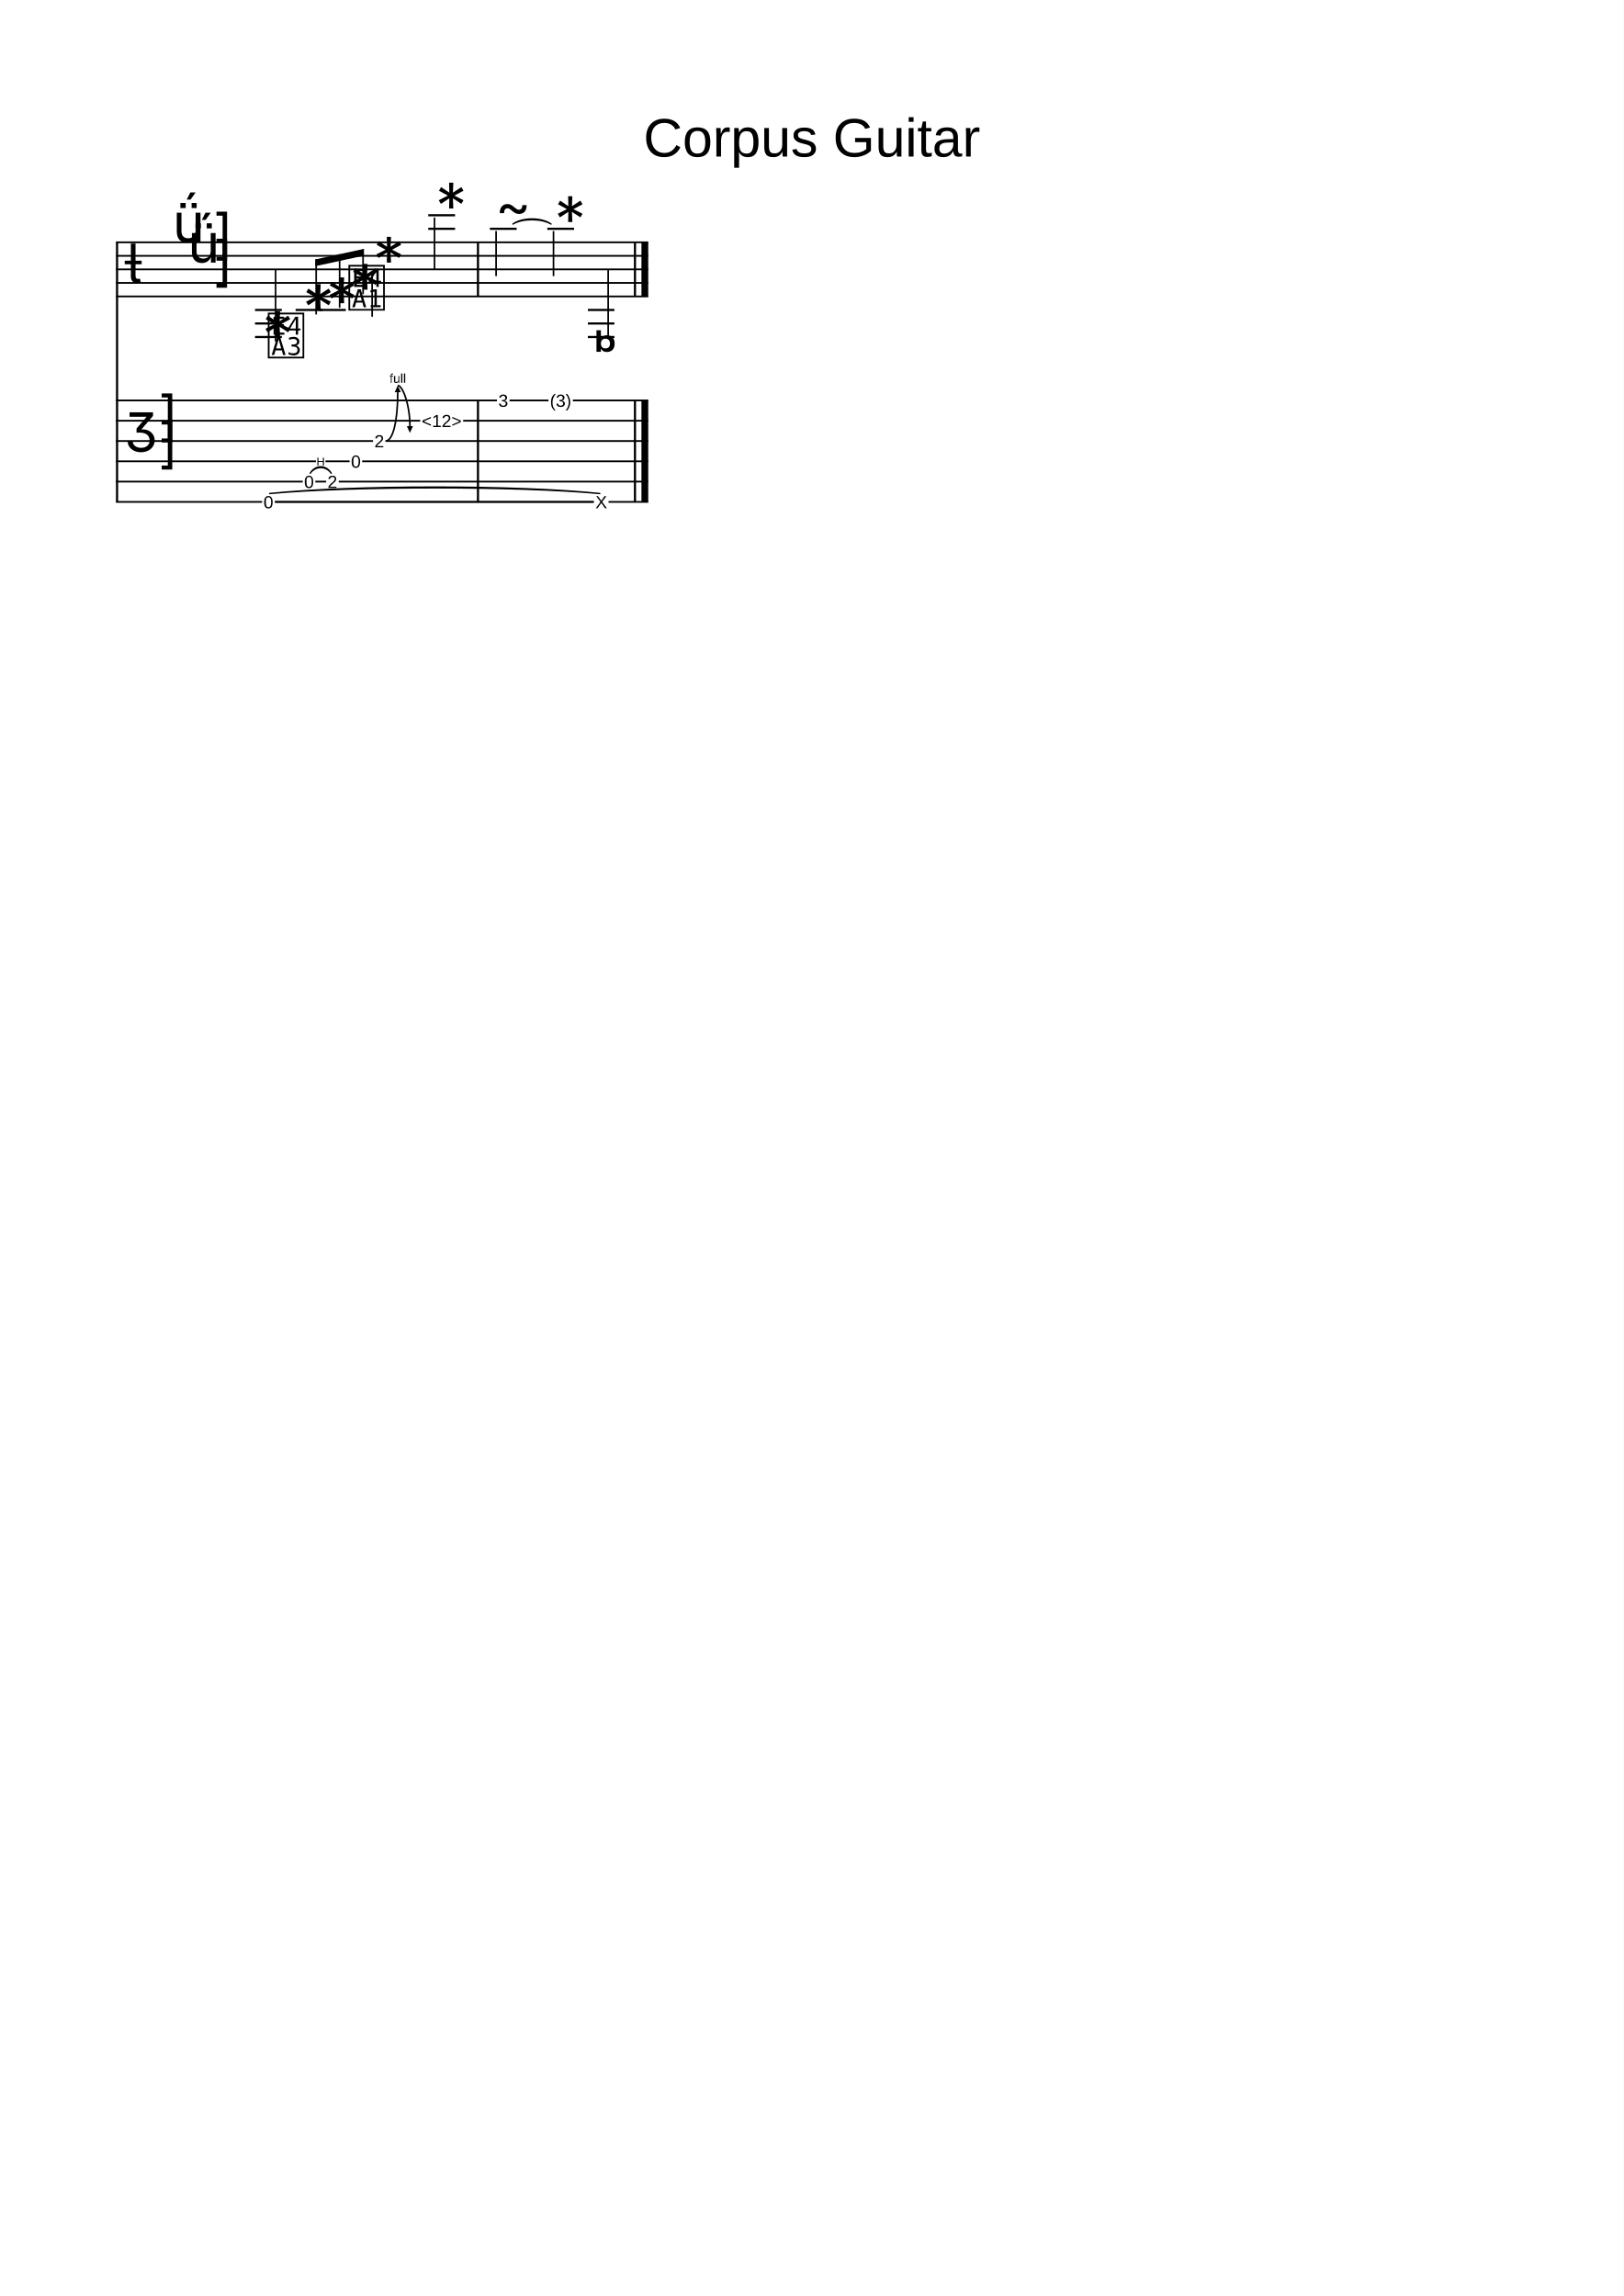
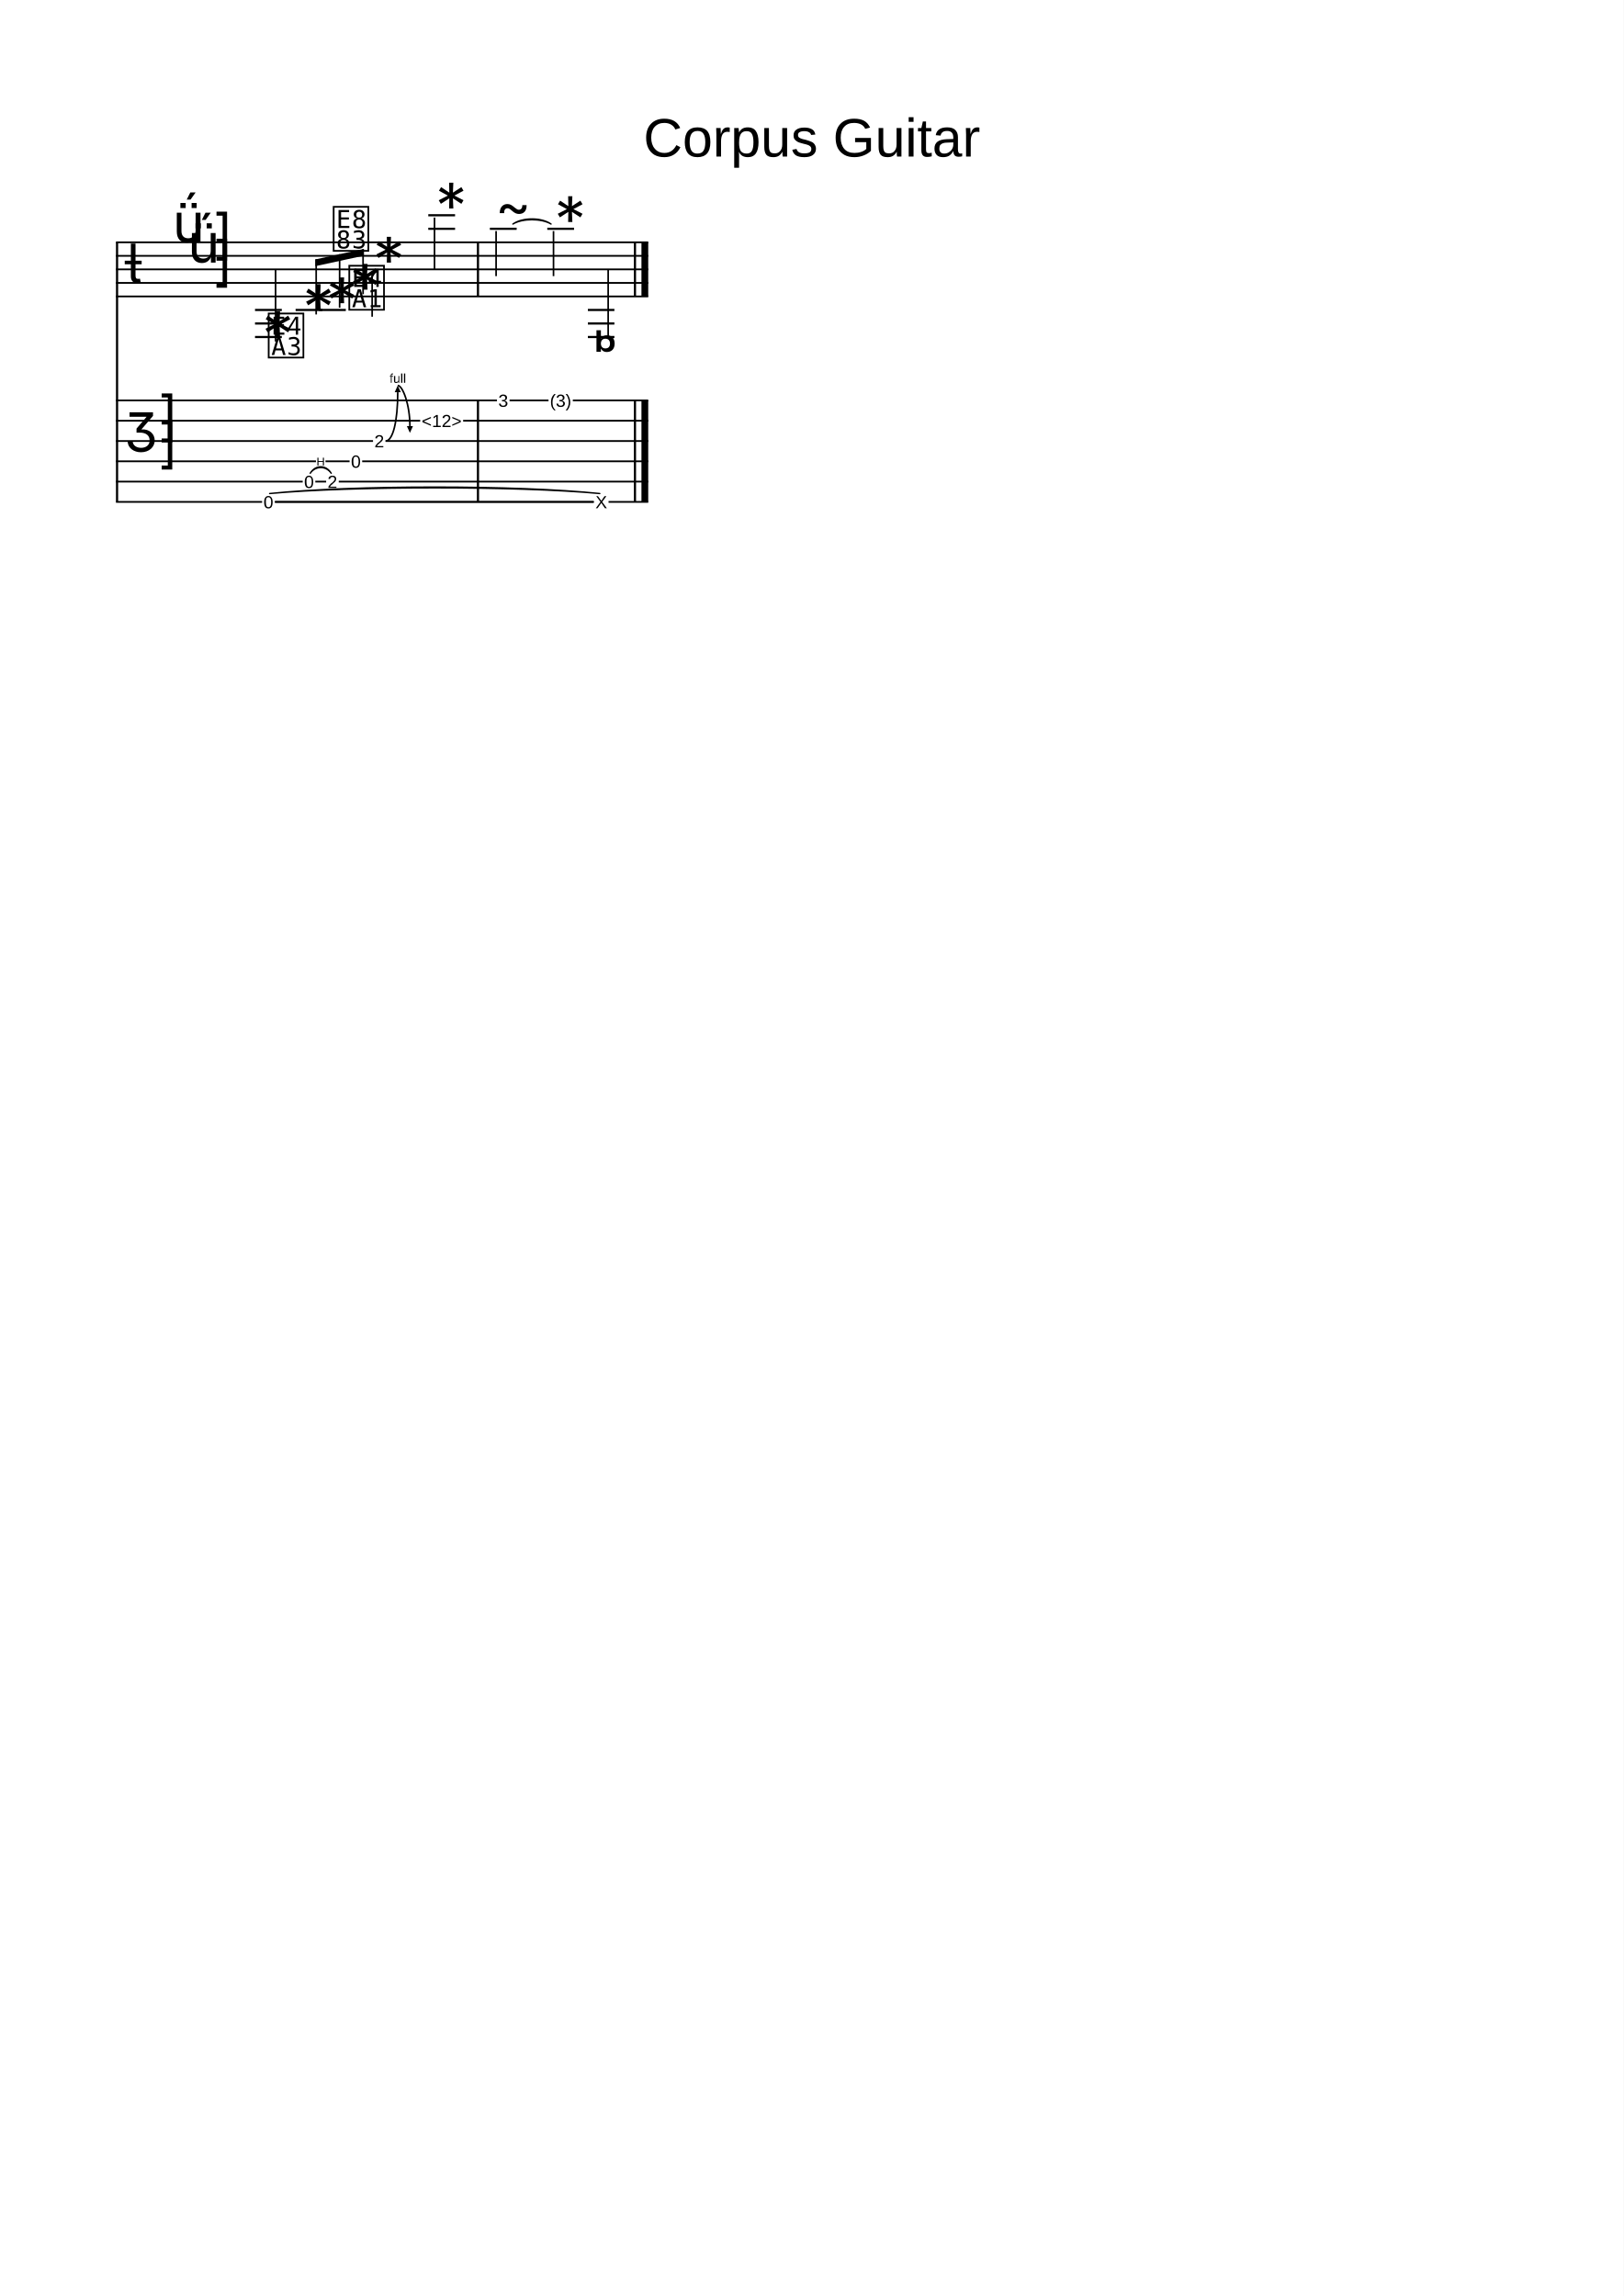
<svg xmlns="http://www.w3.org/2000/svg" width="1200" height="1697.143" viewBox="0 0 120 169.714">
  <style>@font-face{font-family:"Bravura";src:url("Bravura.otf")}text{font-family:"Bravura";font-size:4px}text.t{font-family:Arial,Helvetica,sans-serif}</style>
  <rect x="0" y="0" width="120" height="169.714" fill="white" />
  <g fill="black" stroke="black">
    <line class="staffLine" x1="8.571" y1="17.911" x2="47.907" y2="17.911" stroke-width="0.13" />
    <line class="staffLine" x1="8.571" y1="18.911" x2="47.907" y2="18.911" stroke-width="0.13" />
    <line class="staffLine" x1="8.571" y1="19.911" x2="47.907" y2="19.911" stroke-width="0.13" />
    <line class="staffLine" x1="8.571" y1="20.911" x2="47.907" y2="20.911" stroke-width="0.13" />
    <line class="staffLine" x1="8.571" y1="21.911" x2="47.907" y2="21.911" stroke-width="0.13" />
    <line class="ledgerLine" x1="18.847" y1="22.911" x2="20.827" y2="22.911" stroke-width="0.16" />
    <line class="ledgerLine" x1="18.847" y1="23.911" x2="20.827" y2="23.911" stroke-width="0.16" />
    <line class="ledgerLine" x1="18.847" y1="24.911" x2="20.827" y2="24.911" stroke-width="0.16" />
    <line class="stem" x1="20.367" y1="25.243" x2="20.367" y2="19.911" stroke-width="0.12" />
    <line class="ledgerLine" x1="21.847" y1="22.911" x2="23.827" y2="22.911" stroke-width="0.16" />
    <line class="ledgerLine" x1="23.579" y1="22.911" x2="25.559" y2="22.911" stroke-width="0.16" />
    <line class="stem" x1="27.504" y1="20.079" x2="27.504" y2="23.411" stroke-width="0.12" />
    <line class="ledgerLine" x1="31.652" y1="16.911" x2="33.632" y2="16.911" stroke-width="0.16" />
    <line class="ledgerLine" x1="31.652" y1="15.911" x2="33.632" y2="15.911" stroke-width="0.16" />
    <line class="stem" x1="32.112" y1="16.079" x2="32.112" y2="19.911" stroke-width="0.12" />
    <line class="stem" x1="23.367" y1="23.243" x2="23.367" y2="19.161" stroke-width="0.12" />
    <line class="stem" x1="25.099" y1="22.743" x2="25.099" y2="18.786" stroke-width="0.12" />
    <line class="stem" x1="26.832" y1="21.743" x2="26.832" y2="18.411" stroke-width="0.12" />
    <line class="barline" x1="35.324" y1="17.911" x2="35.324" y2="21.911" stroke-width="0.16" />
    <line class="ledgerLine" x1="36.204" y1="16.911" x2="38.184" y2="16.911" stroke-width="0.16" />
    <line class="stem" x1="36.664" y1="17.079" x2="36.664" y2="20.411" stroke-width="0.12" />
    <line class="ledgerLine" x1="40.447" y1="16.911" x2="42.427" y2="16.911" stroke-width="0.16" />
    <line class="stem" x1="40.907" y1="17.079" x2="40.907" y2="20.411" stroke-width="0.12" />
    <line class="ledgerLine" x1="43.447" y1="22.911" x2="45.407" y2="22.911" stroke-width="0.16" />
    <line class="ledgerLine" x1="43.447" y1="23.911" x2="45.407" y2="23.911" stroke-width="0.16" />
    <line class="ledgerLine" x1="43.447" y1="24.911" x2="45.407" y2="24.911" stroke-width="0.16" />
    <line class="stem" x1="44.947" y1="24.967" x2="44.947" y2="19.911" stroke-width="0.12" />
    <line class="barline" x1="46.927" y1="17.911" x2="46.927" y2="21.911" stroke-width="0.16" />
    <line class="barline" x1="47.657" y1="17.911" x2="47.657" y2="21.911" stroke-width="0.5" />
    <line class="staffLine" x1="8.571" y1="29.599" x2="47.907" y2="29.599" stroke-width="0.13" />
    <line class="staffLine" x1="8.571" y1="31.099" x2="47.907" y2="31.099" stroke-width="0.13" />
    <line class="staffLine" x1="8.571" y1="32.599" x2="47.907" y2="32.599" stroke-width="0.13" />
    <line class="staffLine" x1="8.571" y1="34.099" x2="47.907" y2="34.099" stroke-width="0.13" />
    <line class="staffLine" x1="8.571" y1="35.599" x2="47.907" y2="35.599" stroke-width="0.13" />
    <line class="staffLine" x1="8.571" y1="37.099" x2="47.907" y2="37.099" stroke-width="0.13" />
    <line class="barline" x1="35.324" y1="29.599" x2="35.324" y2="37.099" stroke-width="0.16" />
    <line class="slide" x1="20.349" y1="37.099" x2="43.853" y2="37.099" stroke-width="0.12" />
    <line class="barline" x1="46.927" y1="29.599" x2="46.927" y2="37.099" stroke-width="0.16" />
    <line class="barline" x1="47.657" y1="29.599" x2="47.657" y2="37.099" stroke-width="0.5" />
    <line class="barline" x1="8.651" y1="17.911" x2="8.651" y2="37.099" stroke-width="0.16" />
    <polygon class="beam" stroke="none" points="23.307,19.174 26.892,18.398 26.892,18.898 23.307,19.674" />
    <text class="clef" x="9.171" y="20.911" stroke="none"></text>
    <text class="keySignature" x="12.755" y="17.911" stroke="none"></text>
    <text class="keySignature" x="13.871" y="19.411" stroke="none"></text>
    <text class="timeSignature" x="15.767" y="18.911" stroke="none"></text>
    <text class="timeSignature" x="15.767" y="20.911" stroke="none"></text>
    <text class="notehead" x="19.247" y="25.411" stroke="none"></text>
    <text class="articulation" x="19.669" y="26.243" stroke="none"></text>
    <text class="notehead" x="22.247" y="23.411" stroke="none"></text>
    <text class="notehead" x="23.979" y="22.911" stroke="none"></text>
    <text class="notehead" x="25.712" y="21.911" stroke="none"></text>
    <text class="articulation" x="25.624" y="22.711" stroke="none"></text>
    <text class="notehead" x="27.444" y="19.911" stroke="none"></text>
    <text class="notehead" x="32.052" y="15.911" stroke="none"></text>
+     <text class="tuplet" x="24.467" y="18.354" stroke="none"></text>
    <text class="notehead" x="36.604" y="16.911" stroke="none"></text>
    <text class="notehead" x="40.847" y="16.911" stroke="none"></text>
    <text class="notehead" x="43.847" y="25.411" stroke="none"></text>
    <text class="clef" x="9.183" y="33.381" stroke="none"></text>
    <text class="timeSignature" x="11.715" y="32.349" stroke="none"></text>
    <text class="timeSignature" x="11.715" y="34.349" stroke="none"></text>
    <text class="t credit" x="60" y="11.571" style="font-size:4px" text-anchor="middle" stroke="none">Corpus Guitar</text>
    <rect class="knockout" x="19.372" y="36.527" width="0.931" height="1.144" fill="white" stroke="none" />
    <text class="t fretNumber" x="19.837" y="37.567" style="font-size:1.3px" text-anchor="middle" stroke="none">0</text>
    <rect class="knockout" x="22.372" y="35.027" width="0.931" height="1.144" fill="white" stroke="none" />
    <text class="t fretNumber" x="22.837" y="36.067" style="font-size:1.3px" text-anchor="middle" stroke="none">0</text>
    <rect class="knockout" x="24.104" y="35.027" width="0.931" height="1.144" fill="white" stroke="none" />
    <text class="t fretNumber" x="24.569" y="36.067" style="font-size:1.3px" text-anchor="middle" stroke="none">2</text>
    <rect class="knockout" x="23.352" y="33.731" width="0.703" height="0.748" fill="white" stroke="none" />
    <text class="t technique" x="23.703" y="34.411" style="font-size:0.85px" text-anchor="middle" stroke="none">H</text>
    <rect class="knockout" x="25.836" y="33.527" width="0.931" height="1.144" fill="white" stroke="none" />
    <text class="t fretNumber" x="26.302" y="34.567" style="font-size:1.3px" text-anchor="middle" stroke="none">0</text>
    <rect class="knockout" x="27.568" y="32.027" width="0.931" height="1.144" fill="white" stroke="none" />
    <text class="t fretNumber" x="28.034" y="33.067" style="font-size:1.3px" text-anchor="middle" stroke="none">2</text>
    <rect class="knockout" x="31.056" y="30.527" width="3.172" height="1.144" fill="white" stroke="none" />
    <text class="t fretNumber" x="32.642" y="31.567" style="font-size:1.3px" text-anchor="middle" stroke="none">&lt;12&gt;</text>
    <rect class="knockout" x="36.729" y="29.027" width="0.931" height="1.144" fill="white" stroke="none" />
    <text class="t fretNumber" x="37.194" y="30.067" style="font-size:1.3px" text-anchor="middle" stroke="none">3</text>
    <rect class="knockout" x="40.538" y="29.027" width="1.797" height="1.144" fill="white" stroke="none" />
    <text class="t fretNumber" x="41.437" y="30.067" style="font-size:1.3px" text-anchor="middle" stroke="none">(3)</text>
    <rect class="knockout" x="43.899" y="36.527" width="1.075" height="1.144" fill="white" stroke="none" />
    <text class="t fretNumber" x="44.437" y="37.567" style="font-size:1.3px" text-anchor="middle" stroke="none">X</text>
    <text class="t bend" x="29.395" y="28.292" style="font-size:0.95px" text-anchor="middle" stroke="none">full</text>
    <path class="tie" stroke-width="0.1" stroke-linejoin="round" d="M37.904,16.561 C38.61,16.055 40.021,16.055 40.727,16.561 C40.021,16.135 38.61,16.135 37.904,16.561Z" />
    <path class="slur" stroke-width="0.1" stroke-linejoin="round" d="M22.928,34.981 C23.316,34.341 24.091,34.341 24.479,34.981 C24.091,34.421 23.316,34.421 22.928,34.981Z" />
    <path class="slur" stroke-width="0.1" stroke-linejoin="round" d="M19.928,36.481 C26.028,35.841 38.228,35.841 44.328,36.481 C38.228,35.921 26.028,35.921 19.928,36.481Z" />
    <path class="bend" fill="none" stroke-width="0.12" d="M28.495,32.599 C29.035,32.599 29.395,31.156 29.395,28.992" />
    <path class="bend" fill="none" stroke-width="0.12" d="M29.395,28.492 C29.755,28.492 30.295,29.895 30.295,31.499" />
    <polygon class="bend" stroke="none" points="29.395,28.492 29.17,28.992 29.62,28.992" />
    <polygon class="bend" stroke="none" points="30.295,31.999 30.07,31.499 30.52,31.499" />
  </g>
</svg>
